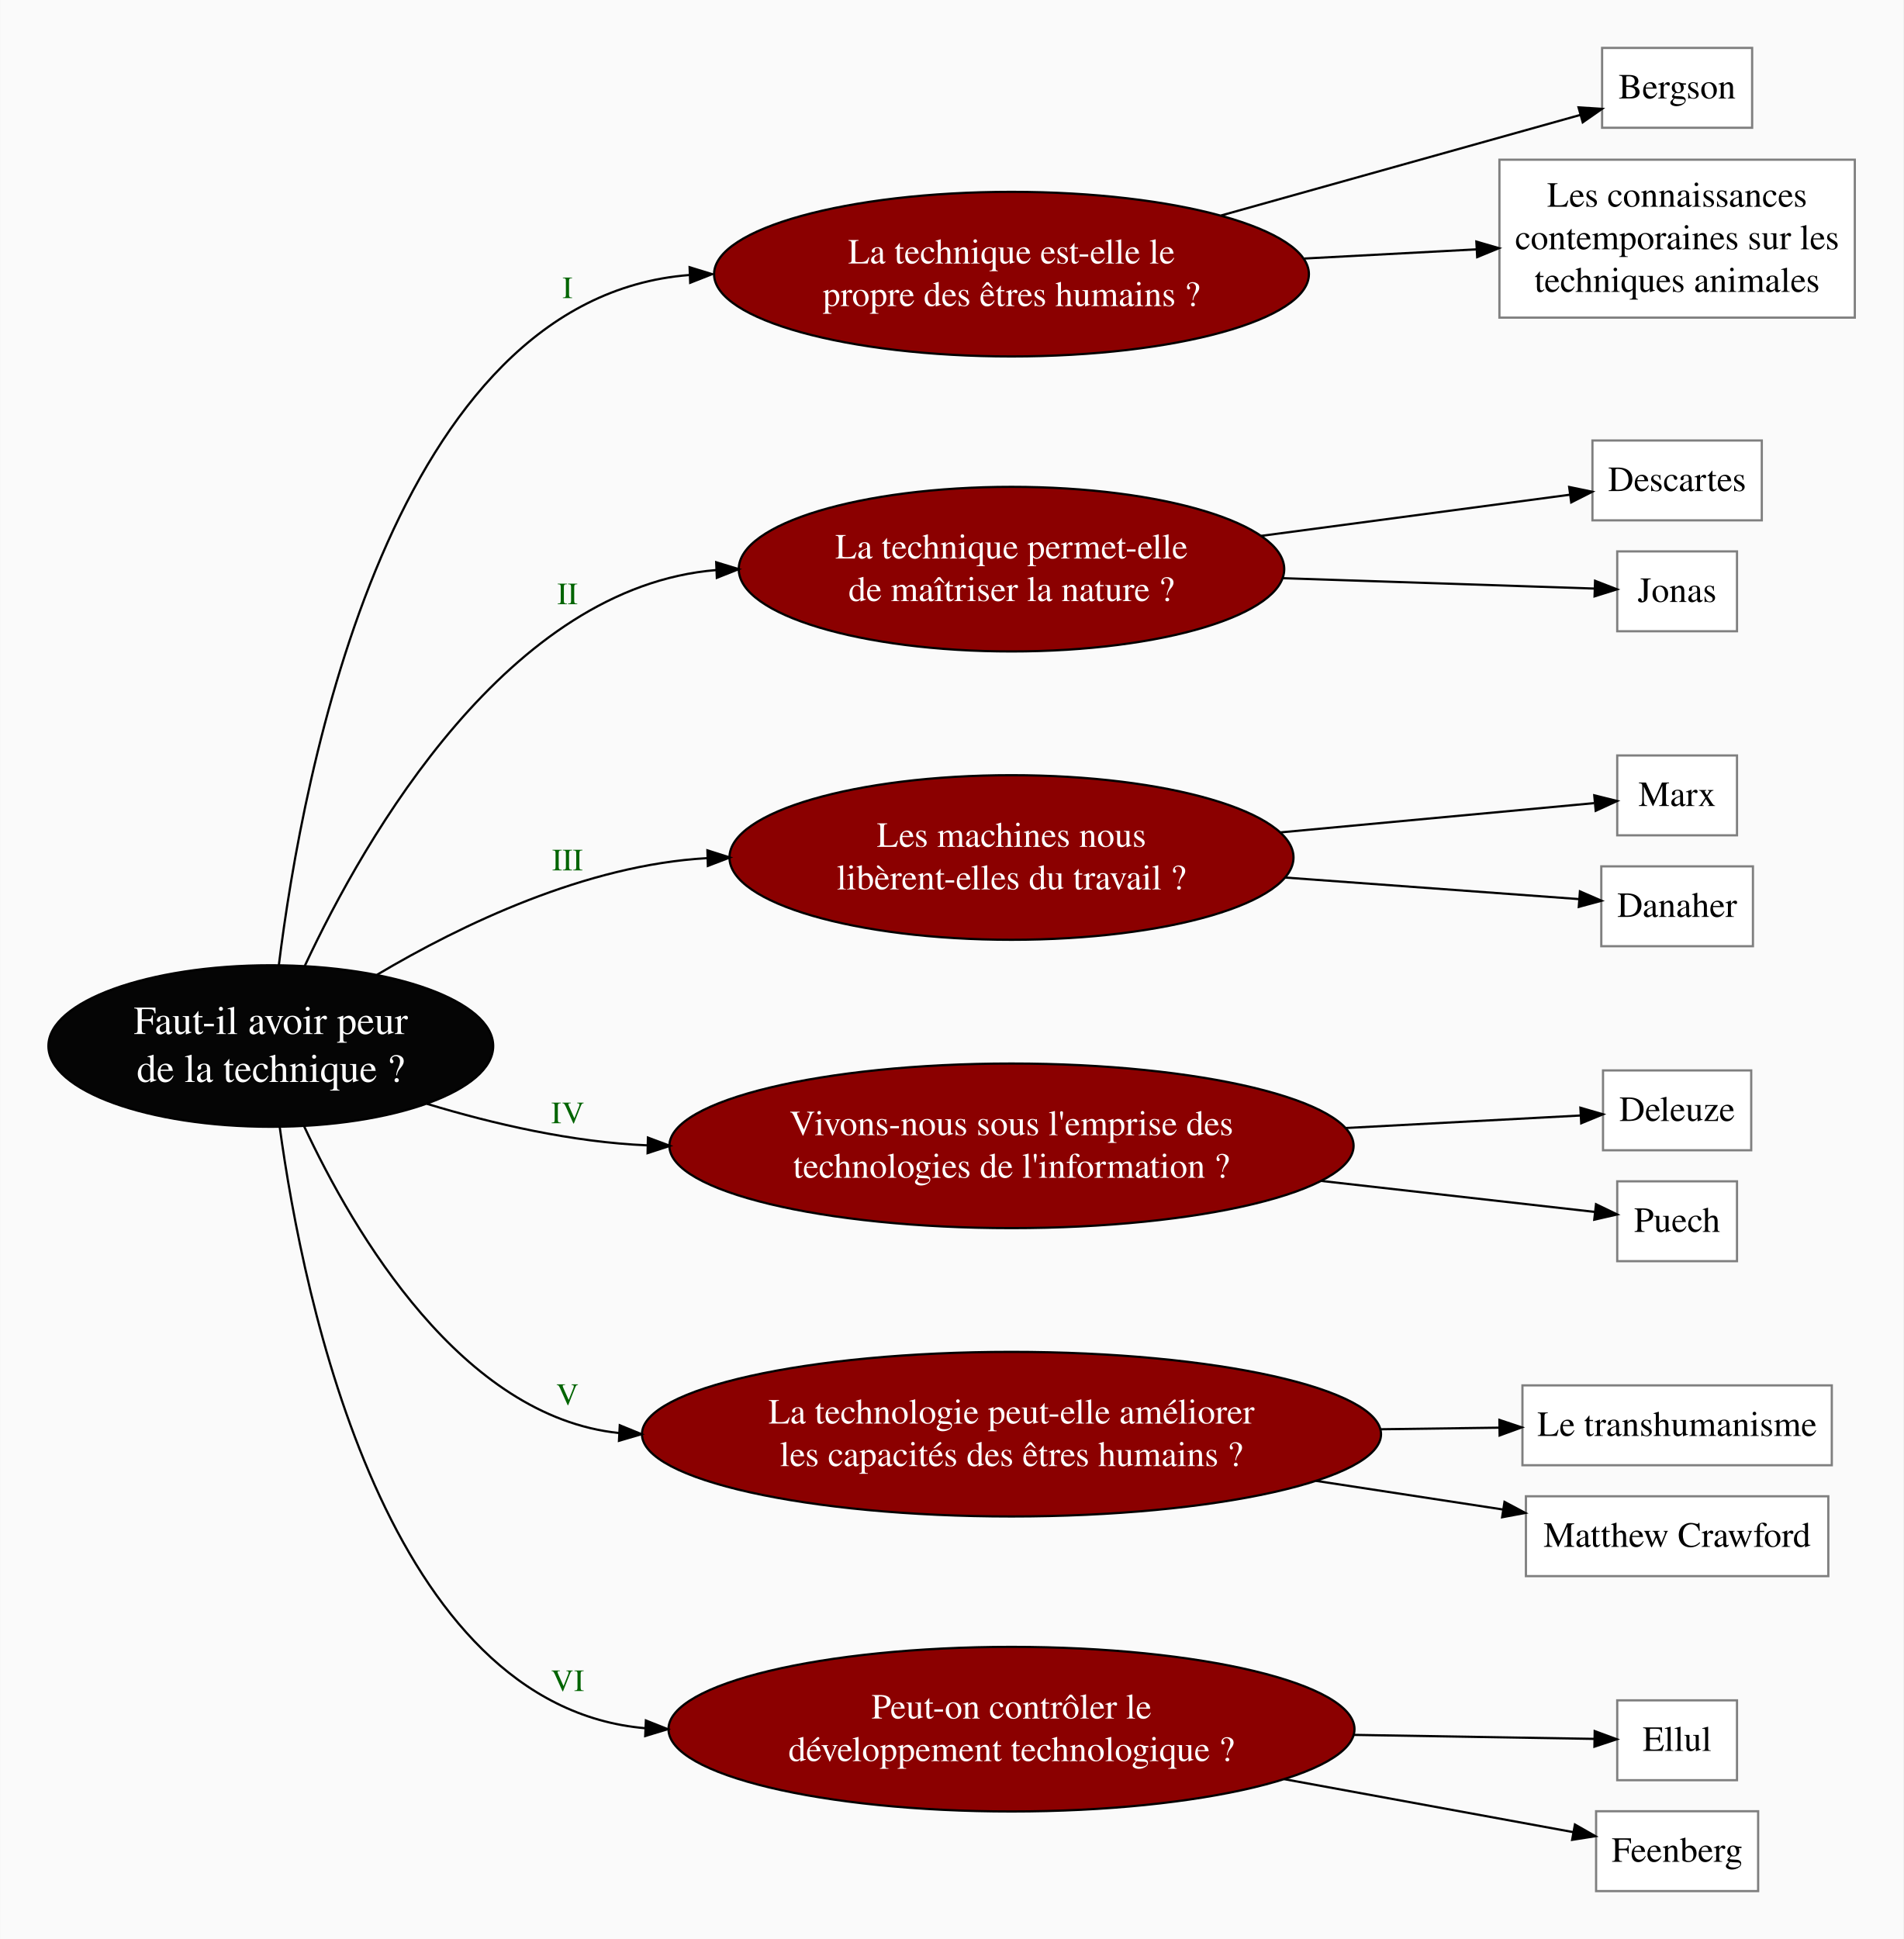
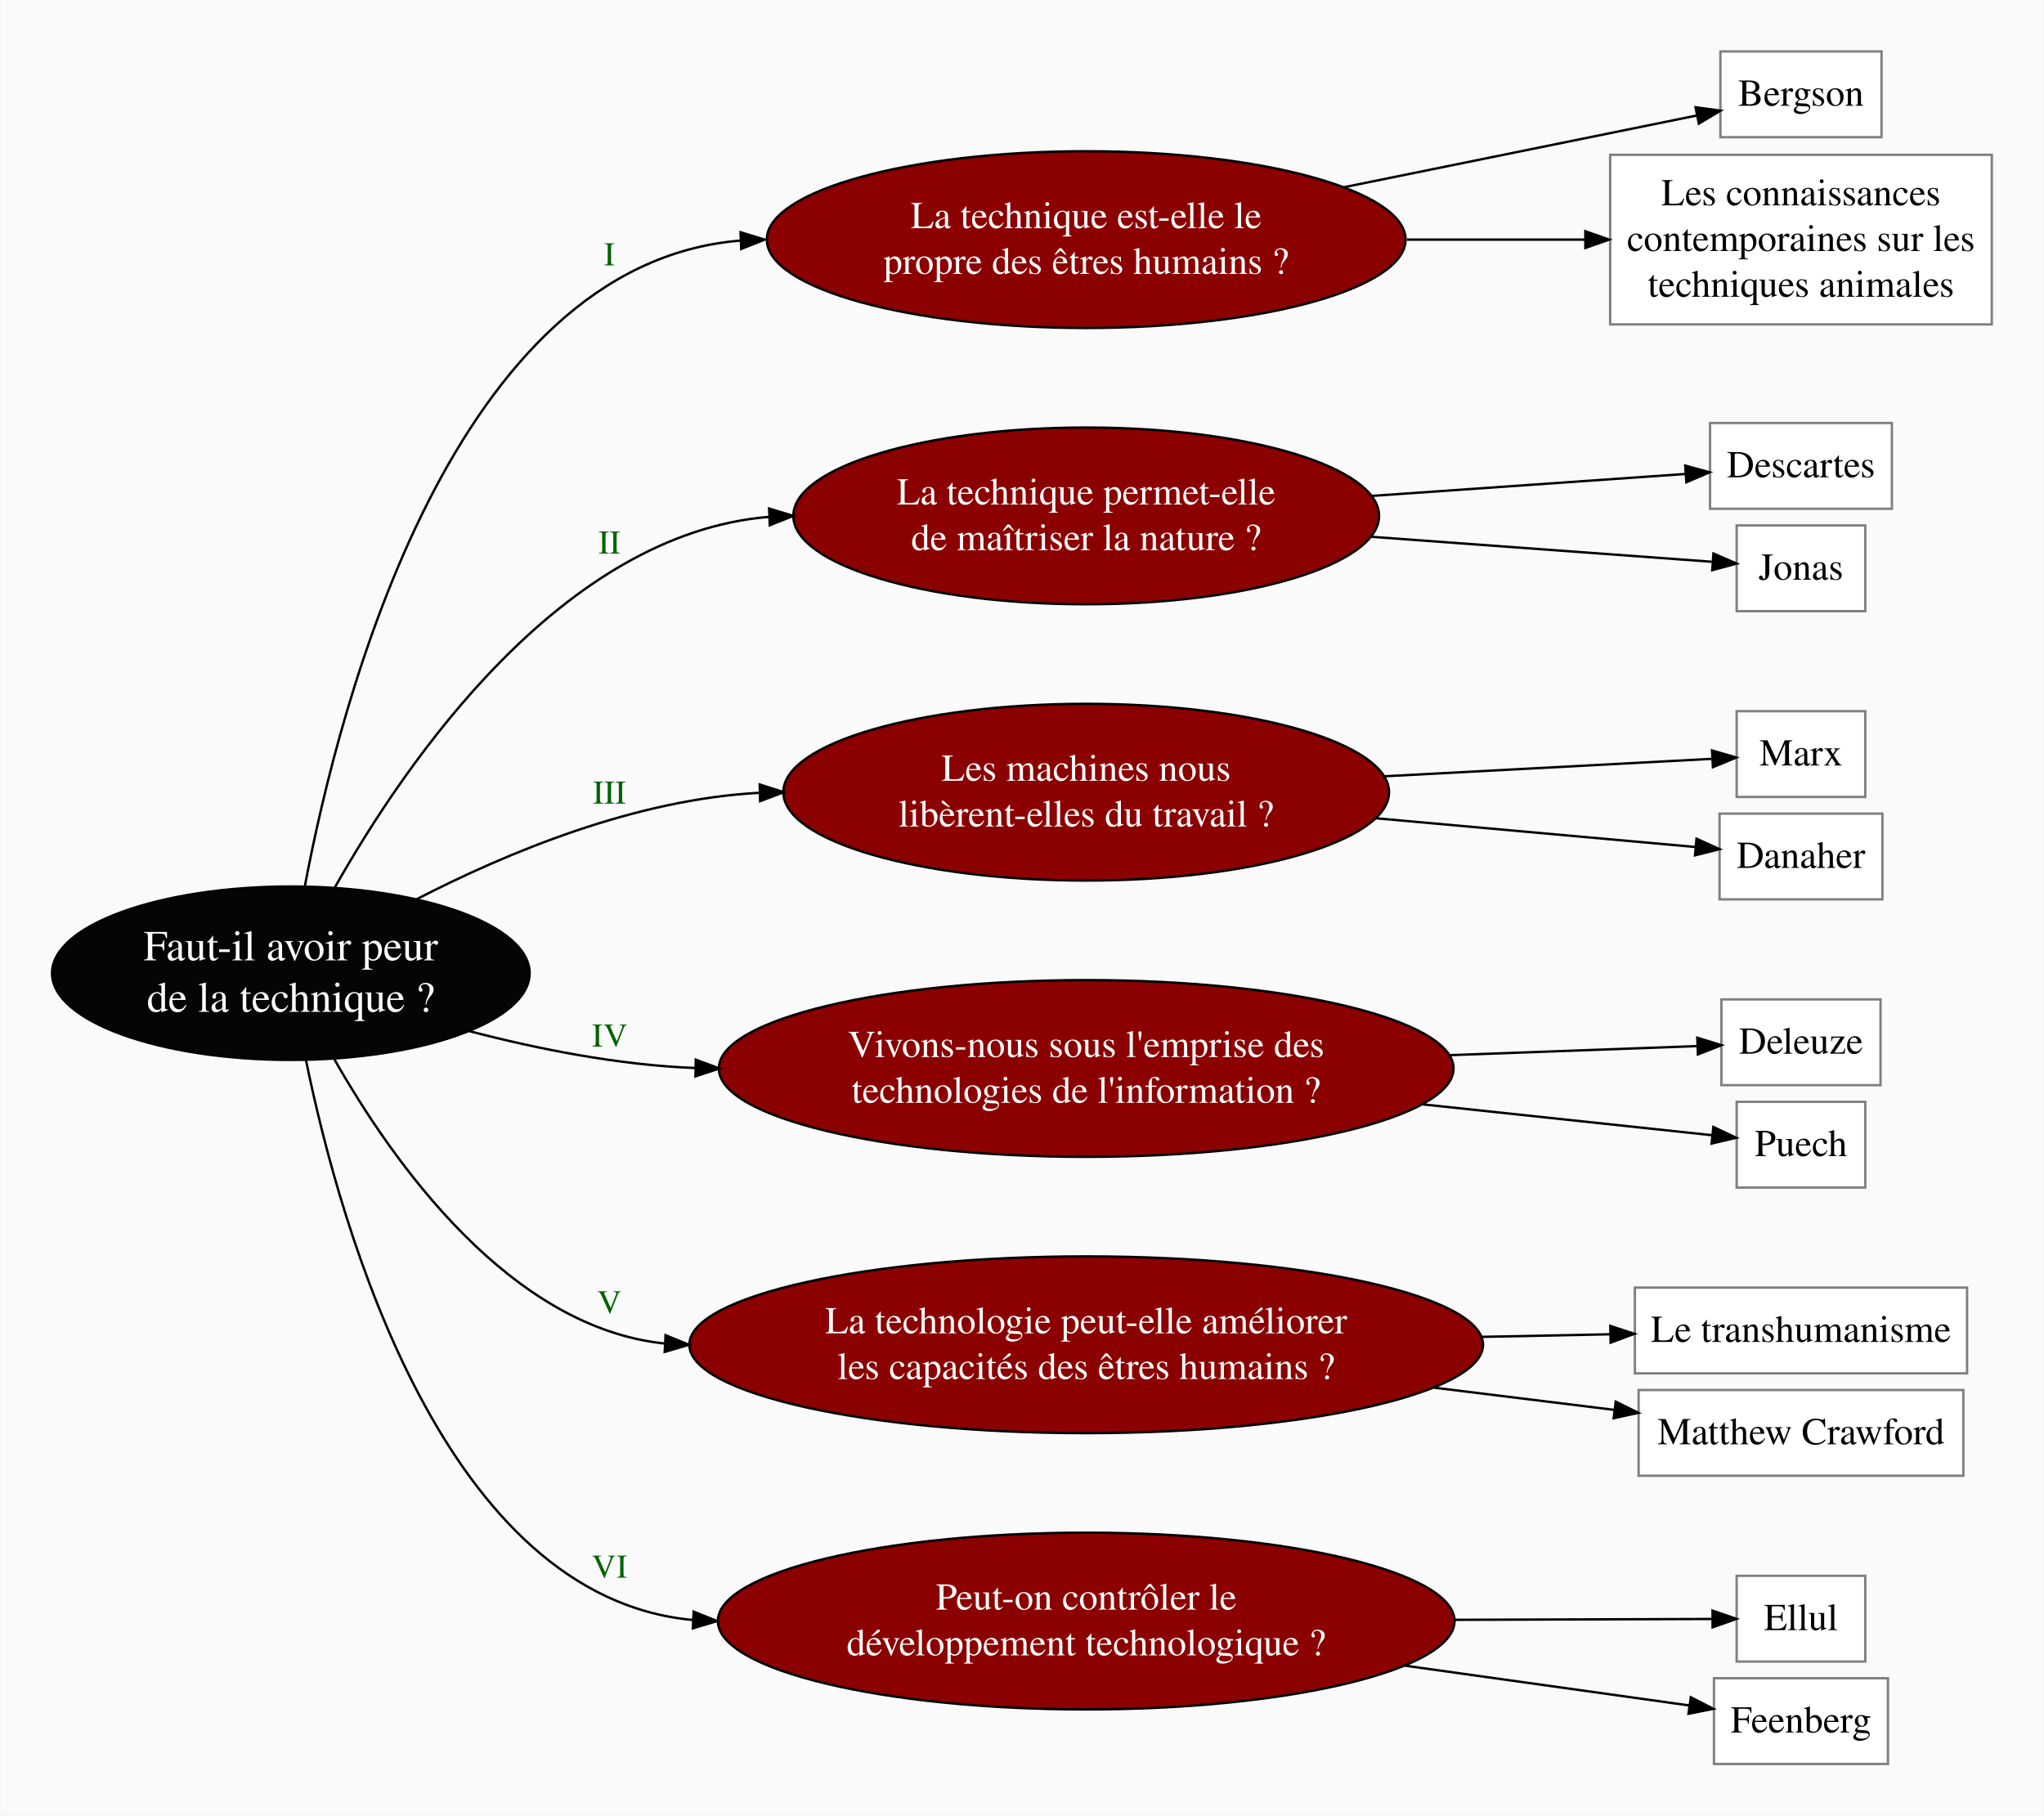
- <svg xmlns="http://www.w3.org/2000/svg" width="858pt" height="874pt" viewBox="0.00 0.00 857.96 874.20">
-   <g id="graph0" class="graph" transform="scale(1 1) rotate(0) translate(21.6 852.6)">
-     <polygon fill="#fafafa" stroke="transparent" points="-21.6,21.6 -21.6,-852.6 836.359,-852.6 836.359,21.6 -21.6,21.6" />
+ <svg xmlns="http://www.w3.org/2000/svg" width="858pt" height="762pt" viewBox="0.00 0.00 857.96 762.20">
+   <g id="graph0" class="graph" transform="scale(1 1) rotate(0) translate(21.6 740.6)">
+     <polygon fill="#fafafa" stroke="transparent" points="-21.6,21.6 -21.6,-740.6 836.359,-740.6 836.359,21.6 -21.6,21.6" />
    <g id="node1" class="node">
-       <ellipse fill="#050505" stroke="#000000" cx="100.382" cy="-381" rx="100.265" ry="36.409" />
-       <text text-anchor="middle" x="100.382" y="-386.4" font-family="Times,serif" font-size="18.00" fill="#ffffff">Faut-il avoir peur</text>
-       <text text-anchor="middle" x="100.382" y="-364.8" font-family="Times,serif" font-size="18.00" fill="#ffffff">de la technique ?</text>
+       <ellipse fill="#050505" stroke="#000000" cx="100.382" cy="-332" rx="100.265" ry="36.409" />
+       <text text-anchor="middle" x="100.382" y="-337.4" font-family="Times,serif" font-size="18.00" fill="#ffffff">Faut-il avoir peur</text>
+       <text text-anchor="middle" x="100.382" y="-315.8" font-family="Times,serif" font-size="18.00" fill="#ffffff">de la technique ?</text>
    </g>
    <g id="node2" class="node">
-       <ellipse fill="#8b0000" stroke="#000000" cx="434.337" cy="-729" rx="134.097" ry="37.105" />
-       <text text-anchor="middle" x="434.337" y="-733.8" font-family="Times,serif" font-size="16.00" fill="#ffffff">La technique est-elle le</text>
-       <text text-anchor="middle" x="434.337" y="-714.6" font-family="Times,serif" font-size="16.00" fill="#ffffff">propre des êtres humains ?</text>
+       <ellipse fill="#8b0000" stroke="#000000" cx="434.337" cy="-640" rx="134.097" ry="37.105" />
+       <text text-anchor="middle" x="434.337" y="-644.8" font-family="Times,serif" font-size="16.00" fill="#ffffff">La technique est-elle le</text>
+       <text text-anchor="middle" x="434.337" y="-625.6" font-family="Times,serif" font-size="16.00" fill="#ffffff">propre des êtres humains ?</text>
    </g>
    <g id="edge1" class="edge">
-       <path fill="none" stroke="#000000" d="M103.978,-417.257C114.746,-504.213 154.82,-718.21 289.079,-728.607" />
-       <polygon fill="#000000" stroke="#000000" points="289.21,-732.115 299.337,-729 289.478,-725.12 289.21,-732.115" />
-       <text text-anchor="start" x="231.818" y="-718.2" font-family="Times,serif" font-size="14.00" fill="#006400">I</text>
+       <path fill="none" stroke="#000000" d="M106.211,-368.237C121.164,-447.428 168.536,-629.672 289.003,-639.579" />
+       <polygon fill="#000000" stroke="#000000" points="289.203,-643.09 299.337,-640 289.488,-636.096 289.203,-643.09" />
+       <text text-anchor="start" x="231.818" y="-629.2" font-family="Times,serif" font-size="14.00" fill="#006400">I</text>
    </g>
    <g id="node3" class="node">
-       <ellipse fill="#8b0000" stroke="#000000" cx="434.337" cy="-596" rx="122.967" ry="37.105" />
-       <text text-anchor="middle" x="434.337" y="-600.8" font-family="Times,serif" font-size="16.00" fill="#ffffff">La technique permet-elle</text>
-       <text text-anchor="middle" x="434.337" y="-581.6" font-family="Times,serif" font-size="16.00" fill="#ffffff">de maîtriser la nature ?</text>
+       <ellipse fill="#8b0000" stroke="#000000" cx="434.337" cy="-524" rx="122.967" ry="37.105" />
+       <text text-anchor="middle" x="434.337" y="-528.8" font-family="Times,serif" font-size="16.00" fill="#ffffff">La technique permet-elle</text>
+       <text text-anchor="middle" x="434.337" y="-509.6" font-family="Times,serif" font-size="16.00" fill="#ffffff">de maîtriser la nature ?</text>
    </g>
    <g id="edge2" class="edge">
-       <path fill="none" stroke="#000000" d="M115.631,-416.986C143.283,-476.099 207.64,-588.013 301.285,-595.594" />
-       <polygon fill="#000000" stroke="#000000" points="301.204,-599.093 311.337,-596 301.486,-592.099 301.204,-599.093" />
-       <text text-anchor="start" x="229.488" y="-580.2" font-family="Times,serif" font-size="14.00" fill="#006400">II</text>
+       <path fill="none" stroke="#000000" d="M118.666,-367.664C148.815,-421.128 214.368,-516.58 301.203,-523.591" />
+       <polygon fill="#000000" stroke="#000000" points="301.204,-527.094 311.337,-524 301.486,-520.1 301.204,-527.094" />
+       <text text-anchor="start" x="229.488" y="-508.2" font-family="Times,serif" font-size="14.00" fill="#006400">II</text>
    </g>
    <g id="node4" class="node">
-       <ellipse fill="#8b0000" stroke="#000000" cx="434.337" cy="-466" rx="127.153" ry="37.105" />
-       <text text-anchor="middle" x="434.337" y="-470.8" font-family="Times,serif" font-size="16.00" fill="#ffffff">Les machines nous</text>
-       <text text-anchor="middle" x="434.337" y="-451.6" font-family="Times,serif" font-size="16.00" fill="#ffffff">libèrent-elles du travail ?</text>
+       <ellipse fill="#8b0000" stroke="#000000" cx="434.337" cy="-408" rx="127.153" ry="37.105" />
+       <text text-anchor="middle" x="434.337" y="-412.8" font-family="Times,serif" font-size="16.00" fill="#ffffff">Les machines nous</text>
+       <text text-anchor="middle" x="434.337" y="-393.6" font-family="Times,serif" font-size="16.00" fill="#ffffff">libèrent-elles du travail ?</text>
    </g>
    <g id="edge3" class="edge">
-       <path fill="none" stroke="#000000" d="M148.291,-413.135C186.473,-435.795 242.428,-462.642 297.14,-465.71" />
-       <polygon fill="#000000" stroke="#000000" points="297.241,-469.214 307.337,-466 297.44,-462.217 297.241,-469.214" />
-       <text text-anchor="start" x="227.158" y="-460.2" font-family="Times,serif" font-size="14.00" fill="#006400">III</text>
+       <path fill="none" stroke="#000000" d="M152.91,-362.912C191.162,-382.679 245.19,-405.099 297.292,-407.741" />
+       <polygon fill="#000000" stroke="#000000" points="297.25,-411.241 307.337,-408 297.43,-404.244 297.25,-411.241" />
+       <text text-anchor="start" x="227.158" y="-403.2" font-family="Times,serif" font-size="14.00" fill="#006400">III</text>
    </g>
    <g id="node5" class="node">
-       <ellipse fill="#8b0000" stroke="#000000" cx="434.337" cy="-336" rx="154.238" ry="37.105" />
-       <text text-anchor="middle" x="434.337" y="-340.8" font-family="Times,serif" font-size="16.00" fill="#ffffff">Vivons-nous sous l'emprise des</text>
-       <text text-anchor="middle" x="434.337" y="-321.6" font-family="Times,serif" font-size="16.00" fill="#ffffff">technologies de l'information ?</text>
+       <ellipse fill="#8b0000" stroke="#000000" cx="434.337" cy="-292" rx="154.238" ry="37.105" />
+       <text text-anchor="middle" x="434.337" y="-296.8" font-family="Times,serif" font-size="16.00" fill="#ffffff">Vivons-nous sous l'emprise des</text>
+       <text text-anchor="middle" x="434.337" y="-277.6" font-family="Times,serif" font-size="16.00" fill="#ffffff">technologies de l'information ?</text>
    </g>
    <g id="edge4" class="edge">
-       <path fill="none" stroke="#000000" d="M170.745,-354.954C200.625,-345.896 236.353,-337.625 270.333,-336.212" />
-       <polygon fill="#000000" stroke="#000000" points="270.413,-339.711 280.337,-336 270.265,-332.713 270.413,-339.711" />
-       <text text-anchor="start" x="226.765" y="-346.2" font-family="Times,serif" font-size="14.00" fill="#006400">IV</text>
+       <path fill="none" stroke="#000000" d="M175.3,-307.694C204.178,-300.136 237.929,-293.439 269.994,-292.204" />
+       <polygon fill="#000000" stroke="#000000" points="270.408,-295.696 280.337,-292 270.27,-288.697 270.408,-295.696" />
+       <text text-anchor="start" x="226.765" y="-301.2" font-family="Times,serif" font-size="14.00" fill="#006400">IV</text>
    </g>
    <g id="node6" class="node">
-       <ellipse fill="#8b0000" stroke="#000000" cx="434.337" cy="-206" rx="166.61" ry="37.105" />
-       <text text-anchor="middle" x="434.337" y="-210.8" font-family="Times,serif" font-size="16.00" fill="#ffffff">La technologie peut-elle améliorer</text>
-       <text text-anchor="middle" x="434.337" y="-191.6" font-family="Times,serif" font-size="16.00" fill="#ffffff">les capacités des êtres humains ?</text>
+       <ellipse fill="#8b0000" stroke="#000000" cx="434.337" cy="-176" rx="166.61" ry="37.105" />
+       <text text-anchor="middle" x="434.337" y="-180.8" font-family="Times,serif" font-size="16.00" fill="#ffffff">La technologie peut-elle améliorer</text>
+       <text text-anchor="middle" x="434.337" y="-161.6" font-family="Times,serif" font-size="16.00" fill="#ffffff">les capacités des êtres humains ?</text>
    </g>
    <g id="edge5" class="edge">
-       <path fill="none" stroke="#000000" d="M115.237,-345.164C138.057,-296.265 186.649,-213.829 257.402,-206.521" />
-       <polygon fill="#000000" stroke="#000000" points="257.725,-210.009 267.532,-206 257.365,-203.019 257.725,-210.009" />
-       <text text-anchor="start" x="229.095" y="-219.2" font-family="Times,serif" font-size="14.00" fill="#006400">V</text>
+       <path fill="none" stroke="#000000" d="M118.46,-296.21C143.29,-252.403 192.369,-183.175 257.393,-176.518" />
+       <polygon fill="#000000" stroke="#000000" points="257.724,-180.006 267.532,-176 257.366,-173.015 257.724,-180.006" />
+       <text text-anchor="start" x="229.095" y="-189.2" font-family="Times,serif" font-size="14.00" fill="#006400">V</text>
    </g>
    <g id="node7" class="node">
-       <ellipse fill="#8b0000" stroke="#000000" cx="434.337" cy="-73" rx="154.647" ry="37.105" />
-       <text text-anchor="middle" x="434.337" y="-77.8" font-family="Times,serif" font-size="16.00" fill="#ffffff">Peut-on contrôler le</text>
-       <text text-anchor="middle" x="434.337" y="-58.6" font-family="Times,serif" font-size="16.00" fill="#ffffff">développement technologique ?</text>
+       <ellipse fill="#8b0000" stroke="#000000" cx="434.337" cy="-60" rx="154.647" ry="37.105" />
+       <text text-anchor="middle" x="434.337" y="-64.8" font-family="Times,serif" font-size="16.00" fill="#ffffff">Peut-on contrôler le</text>
+       <text text-anchor="middle" x="434.337" y="-45.6" font-family="Times,serif" font-size="16.00" fill="#ffffff">développement technologique ?</text>
    </g>
    <g id="edge6" class="edge">
-       <path fill="none" stroke="#000000" d="M104.359,-344.763C115.202,-265.572 152.746,-83.328 269.317,-73.421" />
-       <polygon fill="#000000" stroke="#000000" points="269.493,-76.917 279.337,-73 269.199,-69.923 269.493,-76.917" />
-       <text text-anchor="start" x="226.765" y="-90.2" font-family="Times,serif" font-size="14.00" fill="#006400">VI</text>
+       <path fill="none" stroke="#000000" d="M106.715,-295.599C121.444,-223.798 164.999,-70.007 269.075,-60.465" />
+       <polygon fill="#000000" stroke="#000000" points="269.506,-63.95 279.337,-60 269.188,-56.957 269.506,-63.95" />
+       <text text-anchor="start" x="226.765" y="-78.2" font-family="Times,serif" font-size="14.00" fill="#006400">VI</text>
    </g>
    <g id="node8" class="node">
-       <polygon fill="#ffffff" stroke="#7f7f7f" points="768.273,-831 700.628,-831 700.628,-795 768.273,-795 768.273,-831" />
-       <text text-anchor="middle" x="734.451" y="-808.2" font-family="Times,serif" font-size="16.00" fill="#000000">Bergson</text>
+       <polygon fill="#ffffff" stroke="#7f7f7f" points="768.273,-719 700.628,-719 700.628,-683 768.273,-683 768.273,-719" />
+       <text text-anchor="middle" x="734.451" y="-696.2" font-family="Times,serif" font-size="16.00" fill="#000000">Bergson</text>
    </g>
    <g id="edge12" class="edge">
-       <path fill="none" stroke="#000000" d="M528.883,-755.463C583.123,-770.644 648.628,-788.979 690.885,-800.806" />
-       <polygon fill="#000000" stroke="#000000" points="690.009,-804.196 700.583,-803.521 691.896,-797.455 690.009,-804.196" />
+       <path fill="none" stroke="#000000" d="M542.685,-662.022C593.854,-672.423 652.053,-684.252 690.782,-692.124" />
+       <polygon fill="#000000" stroke="#000000" points="690.183,-695.574 700.68,-694.136 691.577,-688.714 690.183,-695.574" />
    </g>
    <g id="node9" class="node">
-       <polygon fill="#ffffff" stroke="#7f7f7f" points="814.568,-780.601 654.332,-780.601 654.332,-709.399 814.568,-709.399 814.568,-780.601" />
-       <text text-anchor="middle" x="734.451" y="-759.4" font-family="Times,serif" font-size="16.00" fill="#000000">Les connaissances</text>
-       <text text-anchor="middle" x="734.451" y="-740.2" font-family="Times,serif" font-size="16.00" fill="#000000">contemporaines sur les</text>
-       <text text-anchor="middle" x="734.451" y="-721" font-family="Times,serif" font-size="16.00" fill="#000000">techniques animales</text>
+       <polygon fill="#ffffff" stroke="#7f7f7f" points="814.568,-675.601 654.332,-675.601 654.332,-604.399 814.568,-604.399 814.568,-675.601" />
+       <text text-anchor="middle" x="734.451" y="-654.4" font-family="Times,serif" font-size="16.00" fill="#000000">Les connaissances</text>
+       <text text-anchor="middle" x="734.451" y="-635.2" font-family="Times,serif" font-size="16.00" fill="#000000">contemporaines sur les</text>
+       <text text-anchor="middle" x="734.451" y="-616" font-family="Times,serif" font-size="16.00" fill="#000000">techniques animales</text>
    </g>
    <g id="edge13" class="edge">
-       <path fill="none" stroke="#000000" d="M566.408,-736.041C592.552,-737.435 619.436,-738.868 643.822,-740.168" />
-       <polygon fill="#000000" stroke="#000000" points="643.938,-743.679 654.11,-740.717 644.311,-736.689 643.938,-743.679" />
+       <path fill="none" stroke="#000000" d="M569.031,-640C594.278,-640 620.112,-640 643.633,-640" />
+       <polygon fill="#000000" stroke="#000000" points="643.913,-643.5 653.913,-640 643.913,-636.5 643.913,-643.5" />
    </g>
    <g id="node10" class="node">
-       <polygon fill="#ffffff" stroke="#7f7f7f" points="772.628,-654 696.273,-654 696.273,-618 772.628,-618 772.628,-654" />
-       <text text-anchor="middle" x="734.451" y="-631.2" font-family="Times,serif" font-size="16.00" fill="#000000">Descartes</text>
+       <polygon fill="#ffffff" stroke="#7f7f7f" points="772.628,-563 696.273,-563 696.273,-527 772.628,-527 772.628,-563" />
+       <text text-anchor="middle" x="734.451" y="-540.2" font-family="Times,serif" font-size="16.00" fill="#000000">Descartes</text>
    </g>
    <g id="edge14" class="edge">
-       <path fill="none" stroke="#000000" d="M546.942,-611.008C594.984,-617.412 648.497,-624.544 686.019,-629.545" />
-       <polygon fill="#000000" stroke="#000000" points="685.785,-633.045 696.16,-630.896 686.71,-626.106 685.785,-633.045" />
+       <path fill="none" stroke="#000000" d="M554.244,-532.39C600.309,-535.614 650.329,-539.114 685.956,-541.607" />
+       <polygon fill="#000000" stroke="#000000" points="685.848,-545.108 696.068,-542.314 686.337,-538.125 685.848,-545.108" />
    </g>
    <g id="node11" class="node">
-       <polygon fill="#ffffff" stroke="#7f7f7f" points="761.451,-604 707.451,-604 707.451,-568 761.451,-568 761.451,-604" />
-       <text text-anchor="middle" x="734.451" y="-581.2" font-family="Times,serif" font-size="16.00" fill="#000000">Jonas</text>
+       <polygon fill="#ffffff" stroke="#7f7f7f" points="761.451,-520 707.451,-520 707.451,-484 761.451,-484 761.451,-520" />
+       <text text-anchor="middle" x="734.451" y="-497.2" font-family="Times,serif" font-size="16.00" fill="#000000">Jonas</text>
    </g>
    <g id="edge15" class="edge">
-       <path fill="none" stroke="#000000" d="M556.837,-591.918C607.219,-590.24 661.892,-588.418 697.076,-587.245" />
-       <polygon fill="#000000" stroke="#000000" points="697.465,-590.734 707.342,-586.903 697.231,-583.738 697.465,-590.734" />
+       <path fill="none" stroke="#000000" d="M554.244,-515.21C605.29,-511.468 661.192,-507.37 696.985,-504.747" />
+       <polygon fill="#000000" stroke="#000000" points="697.702,-508.203 707.419,-503.981 697.19,-501.222 697.702,-508.203" />
    </g>
    <g id="node12" class="node">
-       <polygon fill="#ffffff" stroke="#7f7f7f" points="761.451,-512 707.451,-512 707.451,-476 761.451,-476 761.451,-512" />
-       <text text-anchor="middle" x="734.451" y="-489.2" font-family="Times,serif" font-size="16.00" fill="#000000">Marx</text>
+       <polygon fill="#ffffff" stroke="#7f7f7f" points="761.451,-442 707.451,-442 707.451,-406 761.451,-406 761.451,-442" />
+       <text text-anchor="middle" x="734.451" y="-419.2" font-family="Times,serif" font-size="16.00" fill="#000000">Marx</text>
    </g>
    <g id="edge16" class="edge">
-       <path fill="none" stroke="#000000" d="M555.539,-477.308C606.255,-482.04 661.541,-487.198 697.029,-490.509" />
-       <polygon fill="#000000" stroke="#000000" points="697.097,-494.03 707.379,-491.474 697.748,-487.06 697.097,-494.03" />
+       <path fill="none" stroke="#000000" d="M559.439,-414.67C609.142,-417.319 662.603,-420.17 697.179,-422.013" />
+       <polygon fill="#000000" stroke="#000000" points="697.106,-425.514 707.278,-422.551 697.479,-418.524 697.106,-425.514" />
    </g>
    <g id="node13" class="node">
-       <polygon fill="#ffffff" stroke="#7f7f7f" points="768.635,-462 700.266,-462 700.266,-426 768.635,-426 768.635,-462" />
-       <text text-anchor="middle" x="734.451" y="-439.2" font-family="Times,serif" font-size="16.00" fill="#000000">Danaher</text>
+       <polygon fill="#ffffff" stroke="#7f7f7f" points="768.635,-399 700.266,-399 700.266,-363 768.635,-363 768.635,-399" />
+       <text text-anchor="middle" x="734.451" y="-376.2" font-family="Times,serif" font-size="16.00" fill="#000000">Danaher</text>
    </g>
    <g id="edge17" class="edge">
-       <path fill="none" stroke="#000000" d="M557.704,-456.957C604.588,-453.52 655.065,-449.819 690.023,-447.257" />
-       <polygon fill="#000000" stroke="#000000" points="690.635,-450.721 700.352,-446.5 690.123,-443.74 690.635,-450.721" />
+       <path fill="none" stroke="#000000" d="M555.972,-397.057C603.443,-392.786 654.852,-388.161 690.249,-384.977" />
+       <polygon fill="#000000" stroke="#000000" points="690.597,-388.459 700.243,-384.077 689.97,-381.488 690.597,-388.459" />
    </g>
    <g id="node14" class="node">
-       <polygon fill="#ffffff" stroke="#7f7f7f" points="767.858,-370 701.043,-370 701.043,-334 767.858,-334 767.858,-370" />
-       <text text-anchor="middle" x="734.451" y="-347.2" font-family="Times,serif" font-size="16.00" fill="#000000">Deleuze</text>
+       <polygon fill="#ffffff" stroke="#7f7f7f" points="767.858,-321 701.043,-321 701.043,-285 767.858,-285 767.858,-321" />
+       <text text-anchor="middle" x="734.451" y="-298.2" font-family="Times,serif" font-size="16.00" fill="#000000">Deleuze</text>
    </g>
    <g id="edge18" class="edge">
-       <path fill="none" stroke="#000000" d="M584.833,-344.023C623.609,-346.091 662.346,-348.156 690.687,-349.667" />
-       <polygon fill="#000000" stroke="#000000" points="690.845,-353.18 701.018,-350.218 691.218,-346.19 690.845,-353.18" />
+       <path fill="none" stroke="#000000" d="M587.031,-297.597C625.166,-298.994 663.073,-300.384 690.898,-301.404" />
+       <polygon fill="#000000" stroke="#000000" points="690.926,-304.907 701.048,-301.776 691.183,-297.912 690.926,-304.907" />
    </g>
    <g id="node15" class="node">
-       <polygon fill="#ffffff" stroke="#7f7f7f" points="761.451,-320 707.451,-320 707.451,-284 761.451,-284 761.451,-320" />
-       <text text-anchor="middle" x="734.451" y="-297.2" font-family="Times,serif" font-size="16.00" fill="#000000">Puech</text>
+       <polygon fill="#ffffff" stroke="#7f7f7f" points="761.451,-278 707.451,-278 707.451,-242 761.451,-242 761.451,-278" />
+       <text text-anchor="middle" x="734.451" y="-255.2" font-family="Times,serif" font-size="16.00" fill="#000000">Puech</text>
    </g>
    <g id="edge19" class="edge">
-       <path fill="none" stroke="#000000" d="M573.851,-320.194C619.371,-315.037 666.193,-309.733 697.447,-306.192" />
-       <polygon fill="#000000" stroke="#000000" points="697.883,-309.665 707.425,-305.062 697.095,-302.71 697.883,-309.665" />
+       <path fill="none" stroke="#000000" d="M575.606,-276.937C620.349,-272.166 666.137,-267.284 696.986,-263.995" />
+       <polygon fill="#000000" stroke="#000000" points="697.676,-267.441 707.249,-262.9 696.934,-260.481 697.676,-267.441" />
    </g>
    <g id="node16" class="node">
-       <polygon fill="#ffffff" stroke="#7f7f7f" points="804.192,-228 664.709,-228 664.709,-192 804.192,-192 804.192,-228" />
-       <text text-anchor="middle" x="734.451" y="-205.2" font-family="Times,serif" font-size="16.00" fill="#000000">Le transhumanisme</text>
+       <polygon fill="#ffffff" stroke="#7f7f7f" points="804.192,-200 664.709,-200 664.709,-164 804.192,-164 804.192,-200" />
+       <text text-anchor="middle" x="734.451" y="-177.2" font-family="Times,serif" font-size="16.00" fill="#000000">Le transhumanisme</text>
    </g>
    <g id="edge20" class="edge">
-       <path fill="none" stroke="#000000" d="M601.068,-208.222C619.504,-208.468 637.599,-208.709 654.222,-208.931" />
-       <polygon fill="#000000" stroke="#000000" points="654.327,-212.432 664.373,-209.066 654.42,-205.433 654.327,-212.432" />
+       <path fill="none" stroke="#000000" d="M600.631,-179.325C619.222,-179.696 637.477,-180.061 654.236,-180.396" />
+       <polygon fill="#000000" stroke="#000000" points="654.399,-183.9 664.467,-180.601 654.539,-176.902 654.399,-183.9" />
    </g>
    <g id="node17" class="node">
-       <polygon fill="#ffffff" stroke="#7f7f7f" points="802.623,-178 666.278,-178 666.278,-142 802.623,-142 802.623,-178" />
-       <text text-anchor="middle" x="734.451" y="-155.2" font-family="Times,serif" font-size="16.00" fill="#000000">Matthew Crawford</text>
+       <polygon fill="#ffffff" stroke="#7f7f7f" points="802.623,-157 666.278,-157 666.278,-121 802.623,-121 802.623,-157" />
+       <text text-anchor="middle" x="734.451" y="-134.2" font-family="Times,serif" font-size="16.00" fill="#000000">Matthew Crawford</text>
    </g>
    <g id="edge21" class="edge">
-       <path fill="none" stroke="#000000" d="M571.658,-184.952C600.545,-180.524 630.065,-176 655.896,-172.041" />
-       <polygon fill="#000000" stroke="#000000" points="656.623,-175.47 665.977,-170.495 655.563,-168.551 656.623,-175.47" />
+       <path fill="none" stroke="#000000" d="M580.438,-157.988C606.538,-154.77 632.798,-151.532 656.057,-148.665" />
+       <polygon fill="#000000" stroke="#000000" points="656.678,-152.115 666.175,-147.417 655.822,-145.167 656.678,-152.115" />
    </g>
    <g id="node18" class="node">
-       <polygon fill="#ffffff" stroke="#7f7f7f" points="761.451,-86 707.451,-86 707.451,-50 761.451,-50 761.451,-86" />
-       <text text-anchor="middle" x="734.451" y="-63.2" font-family="Times,serif" font-size="16.00" fill="#000000">Ellul</text>
+       <polygon fill="#ffffff" stroke="#7f7f7f" points="761.451,-79 707.451,-79 707.451,-43 761.451,-43 761.451,-79" />
+       <text text-anchor="middle" x="734.451" y="-56.2" font-family="Times,serif" font-size="16.00" fill="#000000">Ellul</text>
    </g>
    <g id="edge22" class="edge">
-       <path fill="none" stroke="#000000" d="M588.789,-70.427C629.288,-69.752 669.359,-69.085 697.189,-68.621" />
-       <polygon fill="#000000" stroke="#000000" points="697.292,-72.12 707.232,-68.454 697.175,-65.121 697.292,-72.12" />
+       <path fill="none" stroke="#000000" d="M589.229,-60.516C629.643,-60.651 669.589,-60.784 697.325,-60.876" />
+       <polygon fill="#000000" stroke="#000000" points="697.321,-64.376 707.333,-60.91 697.344,-57.376 697.321,-64.376" />
    </g>
    <g id="node19" class="node">
      <polygon fill="#ffffff" stroke="#7f7f7f" points="770.98,-36 697.921,-36 697.921,0 770.98,0 770.98,-36" />
      <text text-anchor="middle" x="734.451" y="-13.2" font-family="Times,serif" font-size="16.00" fill="#000000">Feenberg</text>
    </g>
    <g id="edge23" class="edge">
-       <path fill="none" stroke="#000000" d="M557.27,-50.471C603.238,-42.047 652.718,-32.978 687.675,-26.572" />
-       <polygon fill="#000000" stroke="#000000" points="688.38,-30.002 697.585,-24.756 687.118,-23.116 688.38,-30.002" />
+       <path fill="none" stroke="#000000" d="M568.156,-41.272C610.893,-35.292 655.407,-29.062 687.613,-24.555" />
+       <polygon fill="#000000" stroke="#000000" points="688.201,-28.007 697.62,-23.154 687.231,-21.074 688.201,-28.007" />
    </g>
  </g>
</svg>
